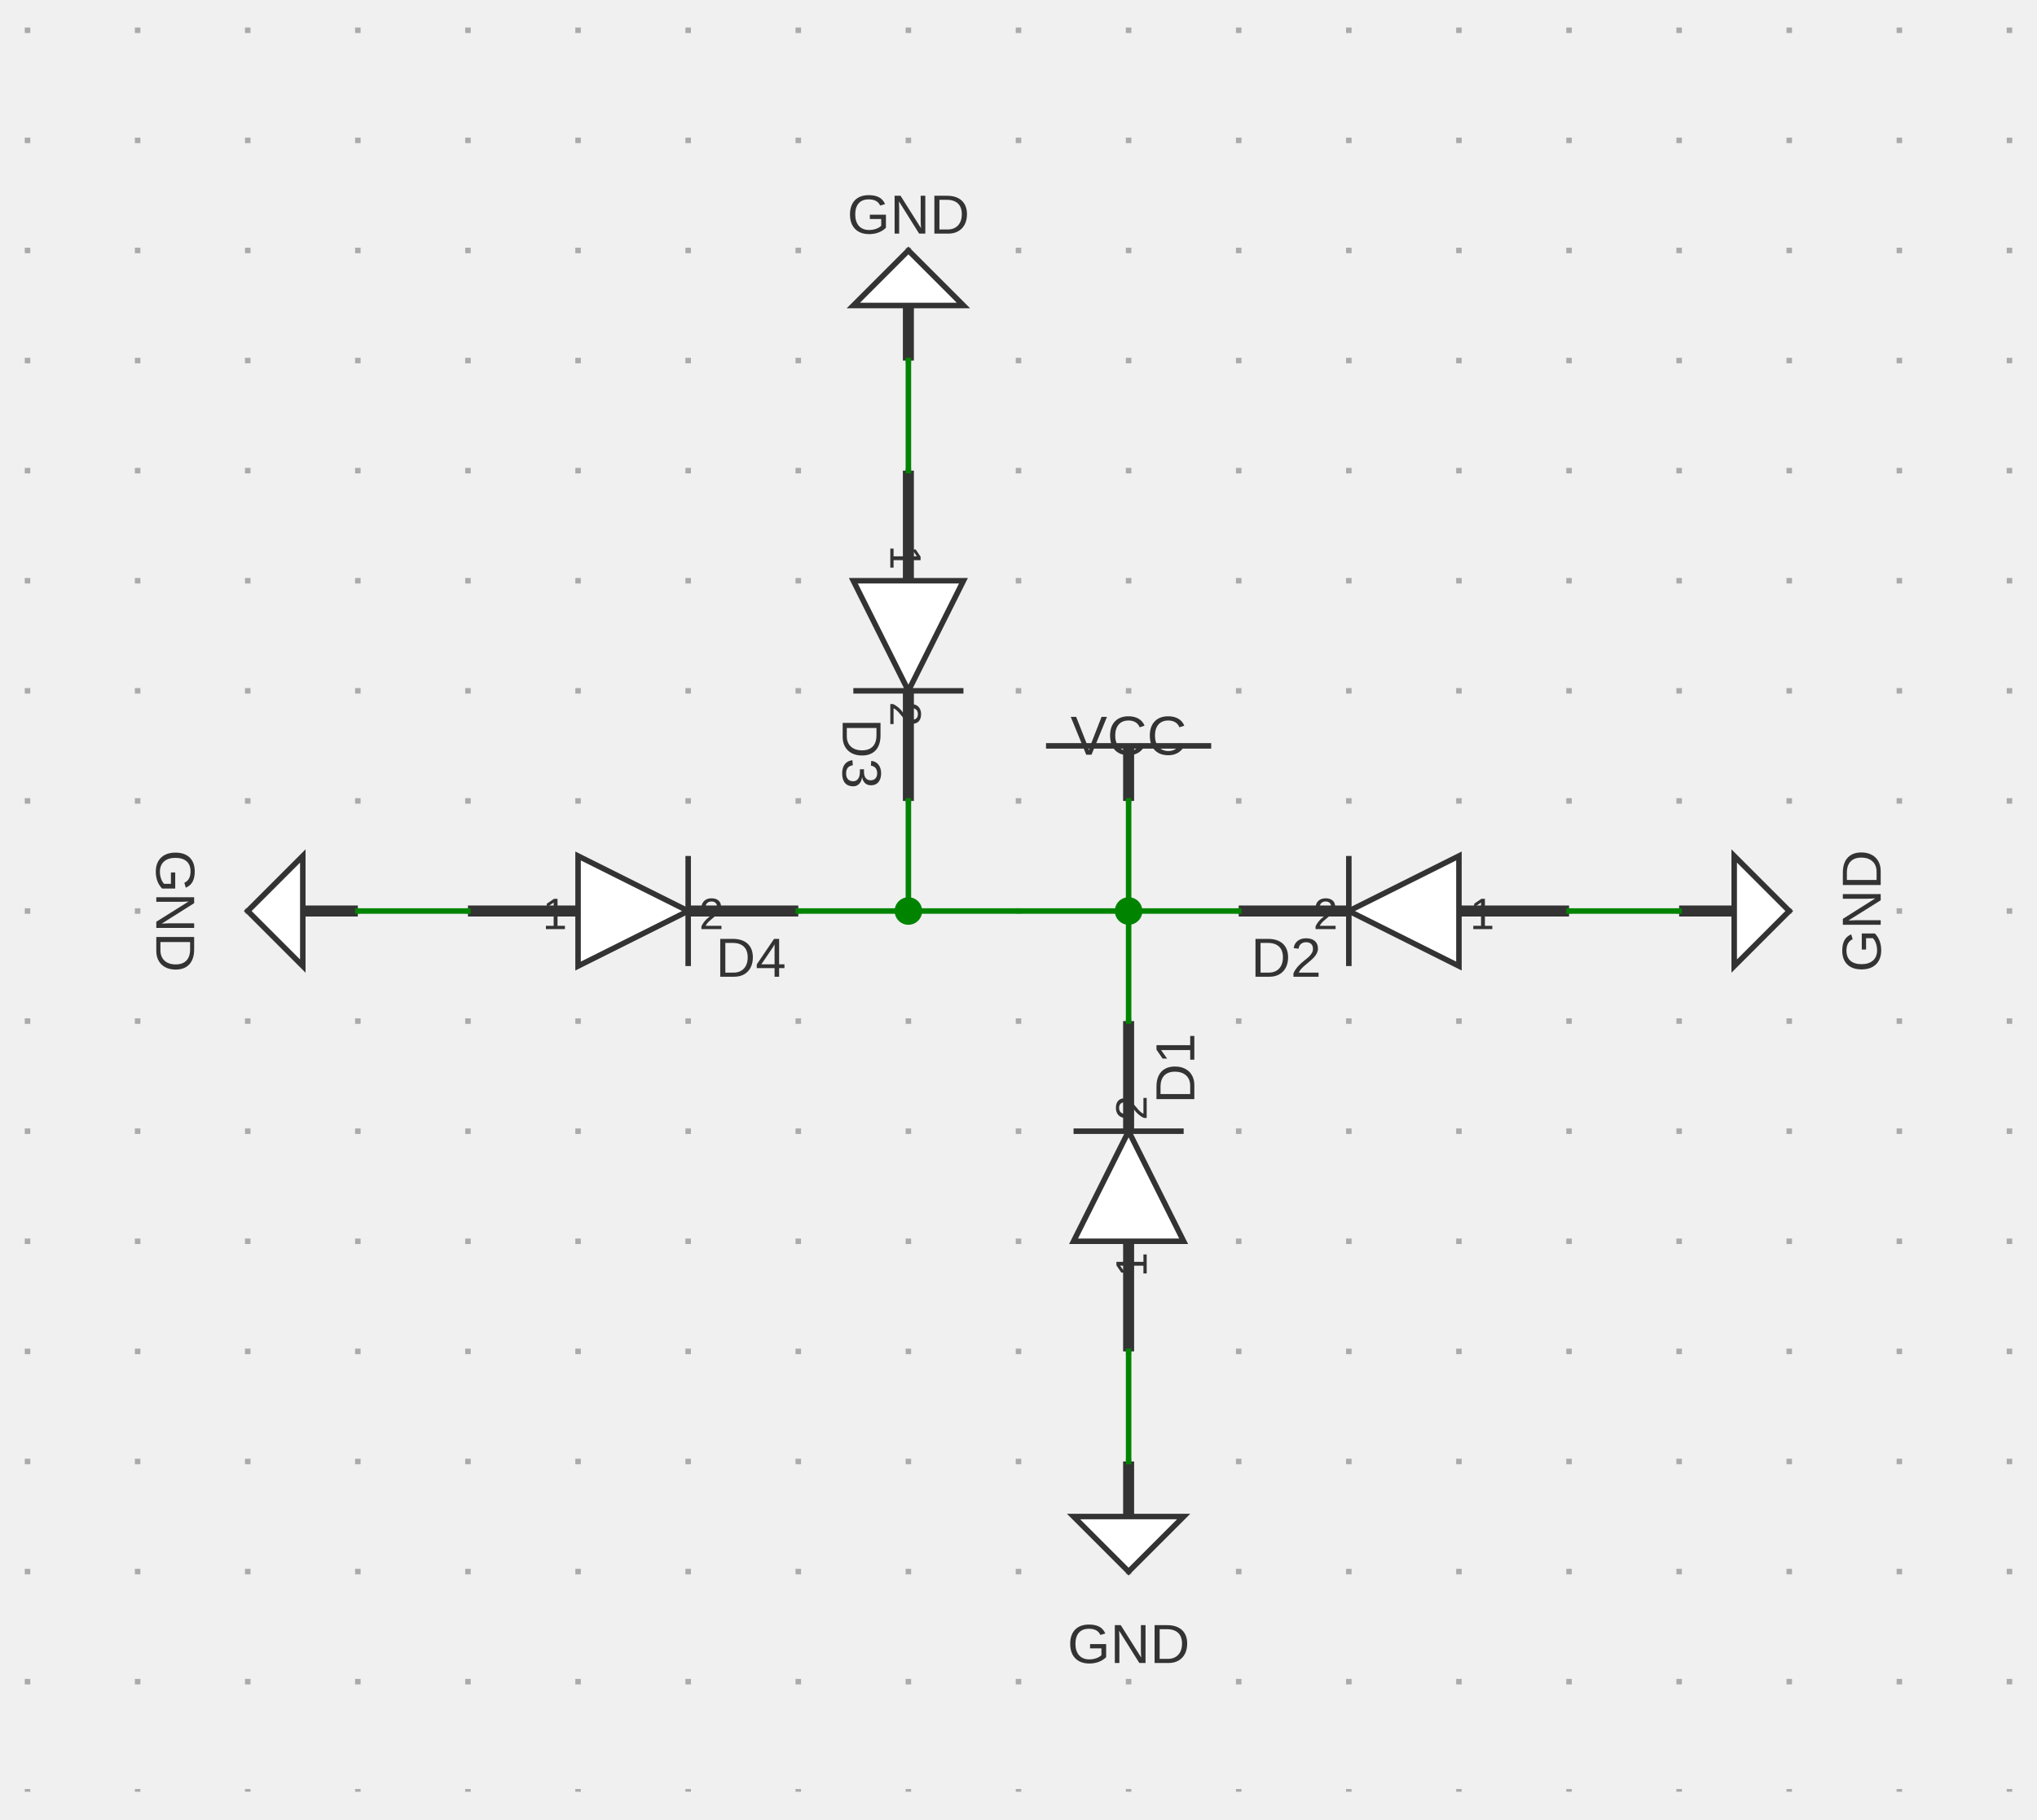
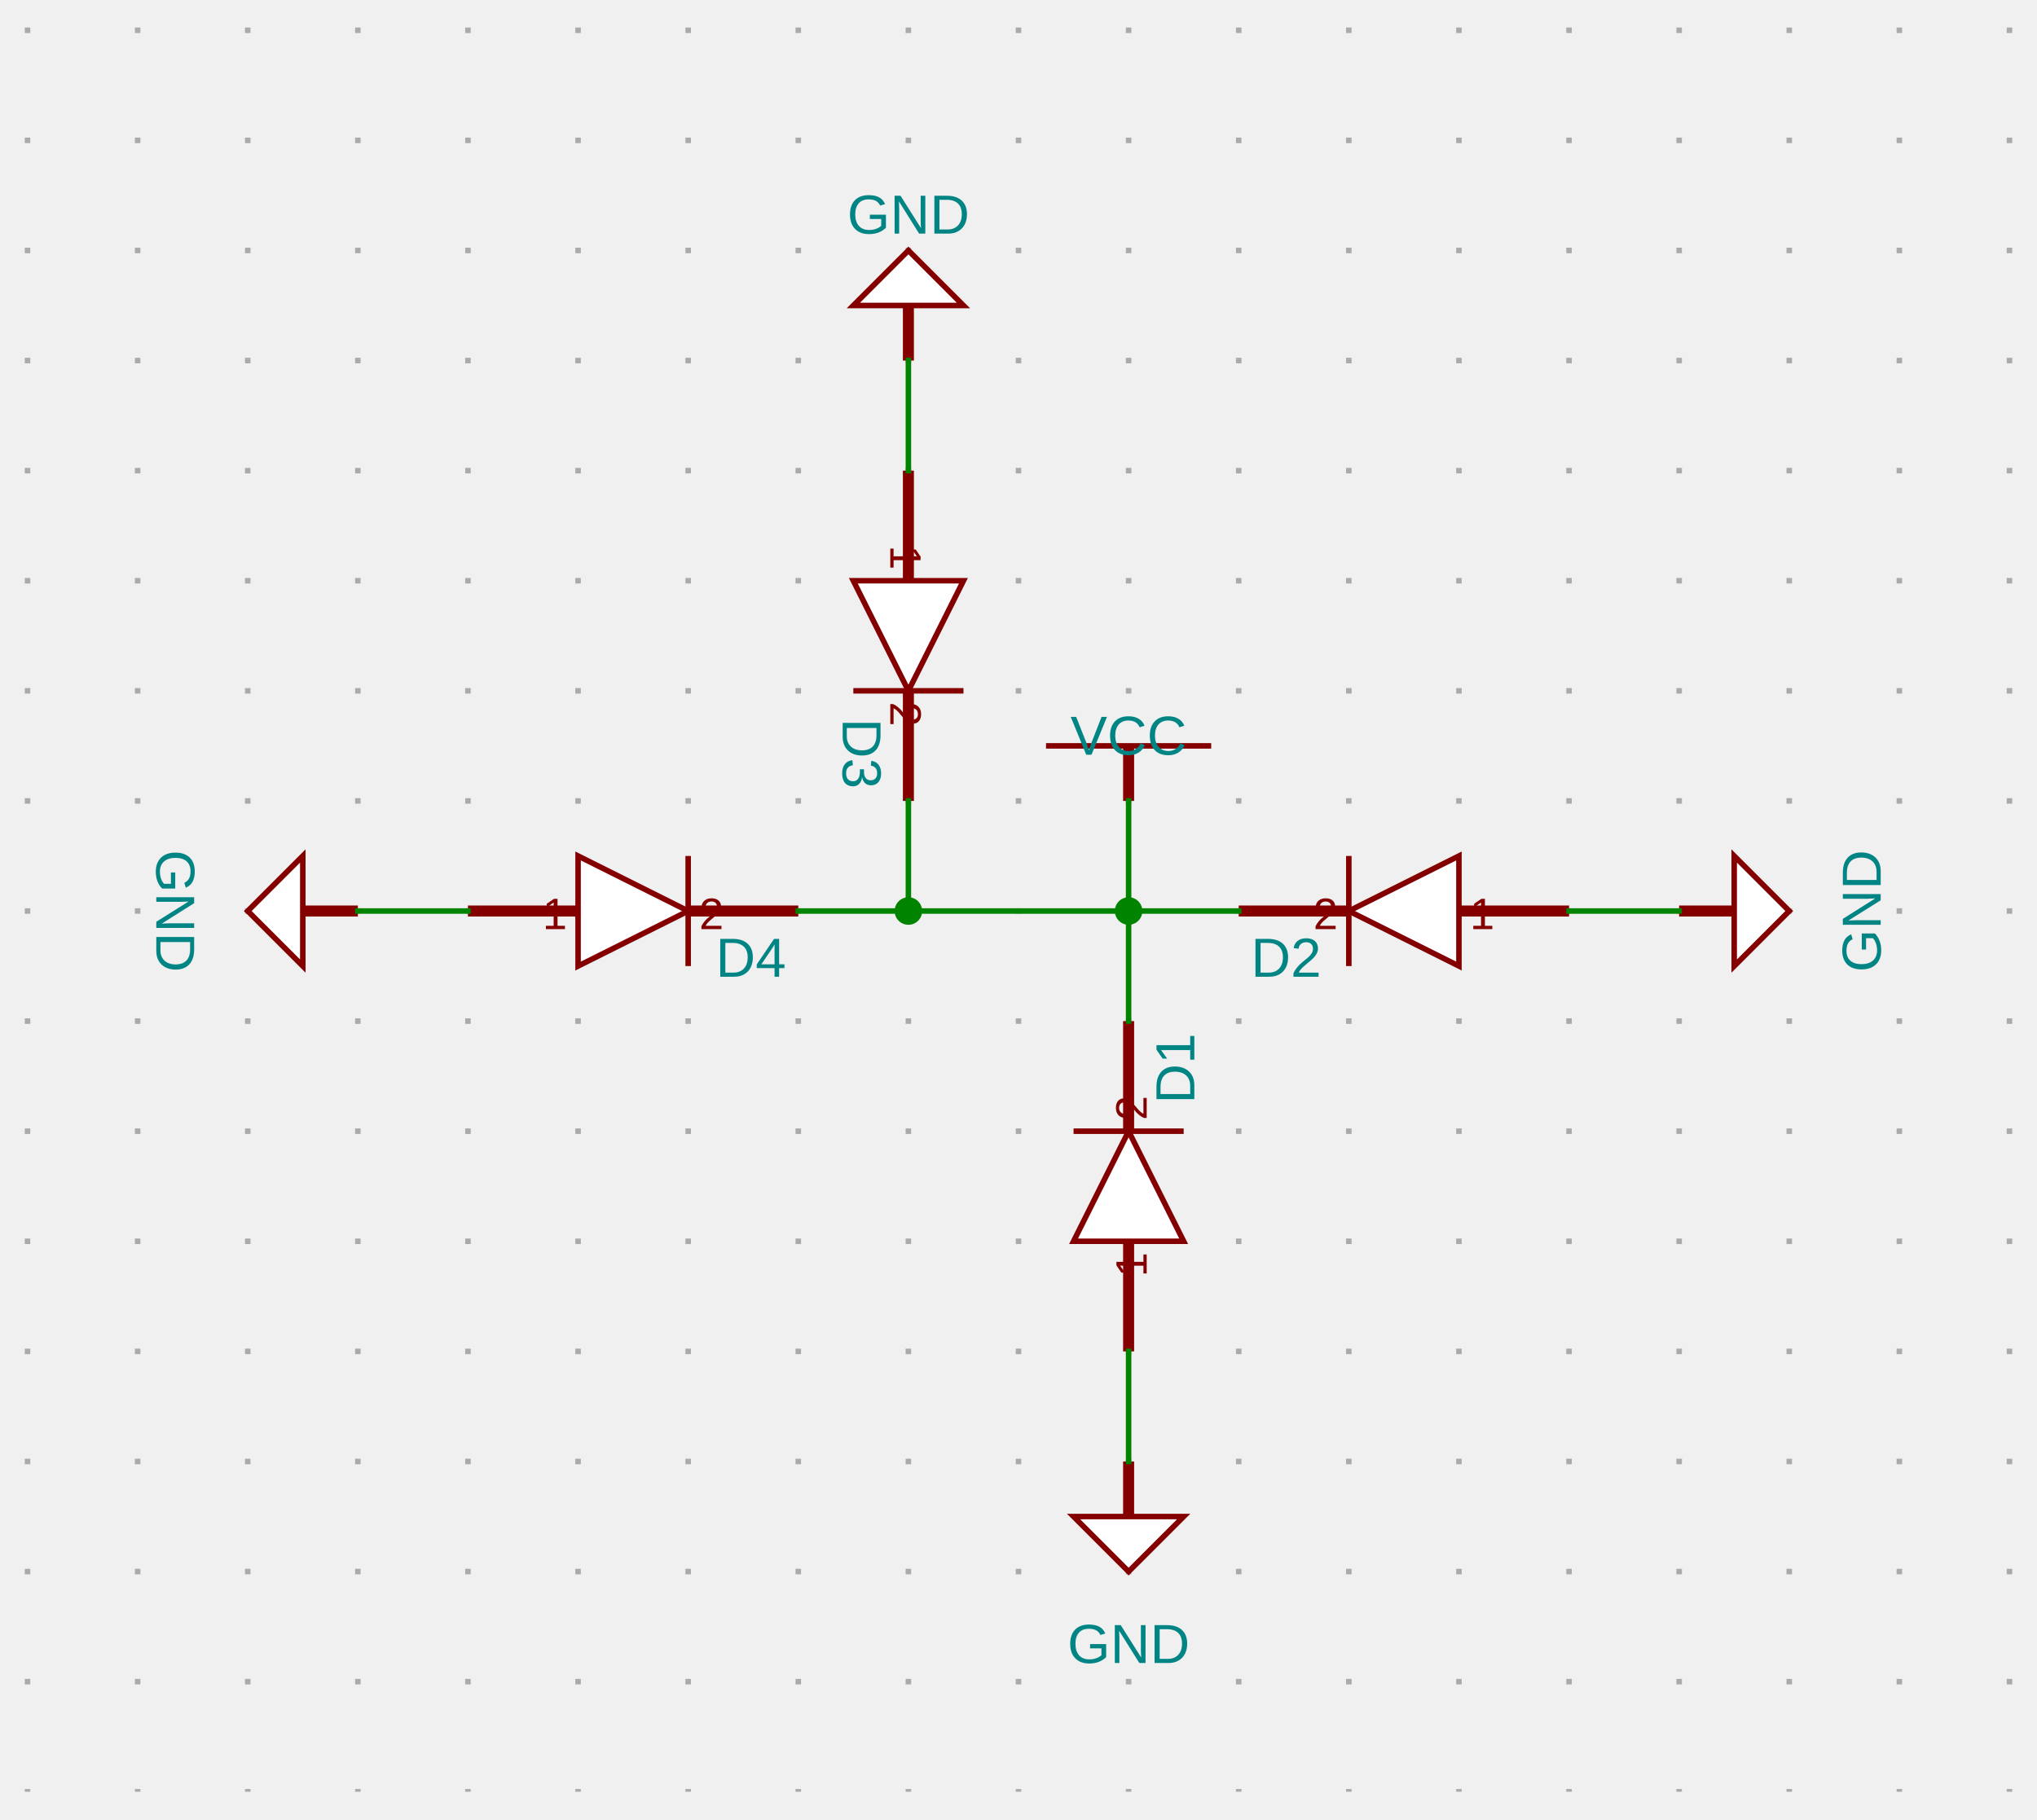
<svg xmlns="http://www.w3.org/2000/svg" xmlns:ns1="http://svgjs.dev/svgjs" version="1.1" width="370" height="330.5" viewBox="-25 -25.5 370 330.5">
  <g transform="matrix(1,0,0,1,0,0)">
    <path d="M -20 -20.5 L -20 300 M 0 -20.5 L 0 300 M 20 -20.5 L 20 300 M 40 -20.5 L 40 300 M 60 -20.5 L 60 300 M 80 -20.5 L 80 300 M 100 -20.5 L 100 300 M 120 -20.5 L 120 300 M 140 -20.5 L 140 300 M 160 -20.5 L 160 300 M 180 -20.5 L 180 300 M 200 -20.5 L 200 300 M 220 -20.5 L 220 300 M 240 -20.5 L 240 300 M 260 -20.5 L 260 300 M 280 -20.5 L 280 300 M 300 -20.5 L 300 300 M 320 -20.5 L 320 300 M 340 -20.5 L 340 300" fill="none" stroke-dasharray="1,19" stroke-width="1" stroke="#aaaaaa" />
  </g>
  <g transform="matrix(1,0,0,1,180,110)">
    <g>
-       <path d="M -15 0 L 15 0" stroke-width="1" stroke="#333333" fill="none" />
-       <path d="M 0 10 L 0 0" stroke-width="2" stroke="#333333" />
+       <path d="M -15 0 L 15 0" stroke-width="1" stroke="#840000" fill="none" />
+       <path d="M 0 10 L 0 0" stroke-width="2" stroke="#840000" />
      <g transform="matrix(1,0,0,1,0,-5)">
-         <text fill="#333333" font-family="Open Sans-Regular, Arial" font-size="10" text-anchor="middle" dominant-baseline="text-top" font-weight="regular" transform="matrix(1,0,0,1,0,0)" ns1:data="{&quot;leading&quot;:&quot;1.3&quot;}">
+         <text fill="#008484" font-family="Open Sans-Regular, Arial" font-size="10" text-anchor="middle" dominant-baseline="text-top" font-weight="regular" transform="matrix(1,0,0,1,0,0)" ns1:data="{&quot;leading&quot;:&quot;1.3&quot;}">
          <tspan dy="0" x="0" ns1:data="{&quot;newLined&quot;:true}">VCC</tspan>
        </text>
      </g>
    </g>
  </g>
  <g transform="matrix(1,0,0,1,180,190)">
    <g>
-       <path d="M 10 10 L -10 10 L 0 -10 Z" stroke-width="1" stroke="#333333" fill="#ffffff" />
-       <path d="M -10 -10 L 10 -10" stroke-width="1" stroke="#333333" fill="none" />
-       <path d="M 0 30 L 0 10 M 0 -30 L 0 -10" stroke-width="2" stroke="#333333" />
+       <path d="M 10 10 L -10 10 L 0 -10 Z" stroke-width="1" stroke="#840000" fill="#ffffff" />
+       <path d="M -10 -10 L 10 -10" stroke-width="1" stroke="#840000" fill="none" />
+       <path d="M 0 30 L 0 10" stroke-width="2" stroke="#840000" />
+       <path d="M 0 -30 L 0 -10" stroke-width="2" stroke="#840000" />
      <g transform="matrix(0,-1,1,0,-2,12)">
-         <text fill="#333333" font-family="Open Sans-Regular, Arial" font-size="8" text-anchor="end" dominant-baseline="text-top" font-weight="regular" transform="matrix(1,0,0,1,0,0)" ns1:data="{&quot;leading&quot;:&quot;1.3&quot;}">
+         <text fill="#840000" font-family="Open Sans-Regular, Arial" font-size="8" text-anchor="end" dominant-baseline="text-top" font-weight="regular" transform="matrix(1,0,0,1,0,0)" ns1:data="{&quot;leading&quot;:&quot;1.3&quot;}">
          <tspan dy="0" x="0" ns1:data="{&quot;newLined&quot;:true}">1</tspan>
        </text>
      </g>
      <g transform="matrix(0,-1,1,0,-2,-12)">
-         <text fill="#333333" font-family="Open Sans-Regular, Arial" font-size="8" text-anchor="start" dominant-baseline="text-top" font-weight="regular" transform="matrix(1,0,0,1,0,0)" ns1:data="{&quot;leading&quot;:&quot;1.3&quot;}">
+         <text fill="#840000" font-family="Open Sans-Regular, Arial" font-size="8" text-anchor="start" dominant-baseline="text-top" font-weight="regular" transform="matrix(1,0,0,1,0,0)" ns1:data="{&quot;leading&quot;:&quot;1.3&quot;}">
          <tspan dy="0" x="0" ns1:data="{&quot;newLined&quot;:true}">2</tspan>
        </text>
      </g>
      <g transform="matrix(0,-1,1,0,5,-15)">
-         <text fill="#333333" font-family="Open Sans-Regular, Arial" font-size="10" text-anchor="start" dominant-baseline="hanging" font-weight="regular" transform="matrix(1,0,0,1,0,0)" ns1:data="{&quot;leading&quot;:&quot;1.3&quot;}">
+         <text fill="#008484" font-family="Open Sans-Regular, Arial" font-size="10" text-anchor="start" dominant-baseline="hanging" font-weight="regular" transform="matrix(1,0,0,1,0,0)" ns1:data="{&quot;leading&quot;:&quot;1.3&quot;}">
          <tspan dy="0" x="0" ns1:data="{&quot;newLined&quot;:true}">D1</tspan>
        </text>
      </g>
    </g>
  </g>
  <g transform="matrix(1,0,0,1,180,250)">
    <g>
-       <path d="M -10 0 L 10 0 L 0 10 Z" stroke-width="1" stroke="#333333" fill="#ffffff" />
-       <path d="M 0 -10 L 0 0" stroke-width="2" stroke="#333333" />
+       <path d="M -10 0 L 10 0 L 0 10 Z" stroke-width="1" stroke="#840000" fill="#ffffff" />
+       <path d="M 0 -10 L 0 0" stroke-width="2" stroke="#840000" />
      <g transform="matrix(1,0,0,1,0,20)">
-         <text fill="#333333" font-family="Open Sans-Regular, Arial" font-size="10" text-anchor="middle" dominant-baseline="text-top" font-weight="regular" transform="matrix(1,0,0,1,0,0)" ns1:data="{&quot;leading&quot;:&quot;1.3&quot;}">
+         <text fill="#008484" font-family="Open Sans-Regular, Arial" font-size="10" text-anchor="middle" dominant-baseline="text-top" font-weight="regular" transform="matrix(1,0,0,1,0,0)" ns1:data="{&quot;leading&quot;:&quot;1.3&quot;}">
          <tspan dy="0" x="0" ns1:data="{&quot;newLined&quot;:true}">GND</tspan>
        </text>
      </g>
    </g>
  </g>
  <g transform="matrix(1,0,0,1,230,140)">
    <g>
-       <path d="M 10 10 L 10 -10 L -10 0 Z" stroke-width="1" stroke="#333333" fill="#ffffff" />
-       <path d="M -10 -10 L -10 10" stroke-width="1" stroke="#333333" fill="none" />
-       <path d="M 30 0 L 10 0 M -30 0 L -10 0" stroke-width="2" stroke="#333333" />
+       <path d="M 10 10 L 10 -10 L -10 0 Z" stroke-width="1" stroke="#840000" fill="#ffffff" />
+       <path d="M -10 -10 L -10 10" stroke-width="1" stroke="#840000" fill="none" />
+       <path d="M 30 0 L 10 0" stroke-width="2" stroke="#840000" />
+       <path d="M -30 0 L -10 0" stroke-width="2" stroke="#840000" />
      <g transform="matrix(1,0,0,1,12,-2)">
-         <text fill="#333333" font-family="Open Sans-Regular, Arial" font-size="8" text-anchor="start" dominant-baseline="text-top" font-weight="regular" transform="matrix(1,0,0,1,0,0)" ns1:data="{&quot;leading&quot;:&quot;1.3&quot;}">
+         <text fill="#840000" font-family="Open Sans-Regular, Arial" font-size="8" text-anchor="start" dominant-baseline="text-top" font-weight="regular" transform="matrix(1,0,0,1,0,0)" ns1:data="{&quot;leading&quot;:&quot;1.3&quot;}">
          <tspan dy="0" x="0" ns1:data="{&quot;newLined&quot;:true}">1</tspan>
        </text>
      </g>
      <g transform="matrix(1,0,0,1,-12,-2)">
-         <text fill="#333333" font-family="Open Sans-Regular, Arial" font-size="8" text-anchor="end" dominant-baseline="text-top" font-weight="regular" transform="matrix(1,0,0,1,0,0)" ns1:data="{&quot;leading&quot;:&quot;1.3&quot;}">
+         <text fill="#840000" font-family="Open Sans-Regular, Arial" font-size="8" text-anchor="end" dominant-baseline="text-top" font-weight="regular" transform="matrix(1,0,0,1,0,0)" ns1:data="{&quot;leading&quot;:&quot;1.3&quot;}">
          <tspan dy="0" x="0" ns1:data="{&quot;newLined&quot;:true}">2</tspan>
        </text>
      </g>
      <g transform="matrix(1,0,0,1,-15,5)">
-         <text fill="#333333" font-family="Open Sans-Regular, Arial" font-size="10" text-anchor="end" dominant-baseline="hanging" font-weight="regular" transform="matrix(1,0,0,1,0,0)" ns1:data="{&quot;leading&quot;:&quot;1.3&quot;}">
+         <text fill="#008484" font-family="Open Sans-Regular, Arial" font-size="10" text-anchor="end" dominant-baseline="hanging" font-weight="regular" transform="matrix(1,0,0,1,0,0)" ns1:data="{&quot;leading&quot;:&quot;1.3&quot;}">
          <tspan dy="0" x="0" ns1:data="{&quot;newLined&quot;:true}">D2</tspan>
        </text>
      </g>
    </g>
  </g>
  <g transform="matrix(1,0,0,1,290,140)">
    <g>
-       <path d="M 0 10 L 0 -10 L 10 0 Z" stroke-width="1" stroke="#333333" fill="#ffffff" />
-       <path d="M -10 0 L 0 0" stroke-width="2" stroke="#333333" />
+       <path d="M 0 10 L 0 -10 L 10 0 Z" stroke-width="1" stroke="#840000" fill="#ffffff" />
+       <path d="M -10 0 L 0 0" stroke-width="2" stroke="#840000" />
      <g transform="matrix(0,-1,1,0,20,0)">
-         <text fill="#333333" font-family="Open Sans-Regular, Arial" font-size="10" text-anchor="middle" dominant-baseline="text-top" font-weight="regular" transform="matrix(1,0,0,1,0,0)" ns1:data="{&quot;leading&quot;:&quot;1.3&quot;}">
+         <text fill="#008484" font-family="Open Sans-Regular, Arial" font-size="10" text-anchor="middle" dominant-baseline="text-top" font-weight="regular" transform="matrix(1,0,0,1,0,0)" ns1:data="{&quot;leading&quot;:&quot;1.3&quot;}">
          <tspan dy="0" x="0" ns1:data="{&quot;newLined&quot;:true}">GND</tspan>
        </text>
      </g>
    </g>
  </g>
  <g transform="matrix(1,0,0,1,140,90)">
    <g>
-       <path d="M -10 -10 L 10 -10 L 0 10 Z" stroke-width="1" stroke="#333333" fill="#ffffff" />
-       <path d="M 10 10 L -10 10" stroke-width="1" stroke="#333333" fill="none" />
-       <path d="M 0 -30 L 0 -10 M 0 30 L 0 10" stroke-width="2" stroke="#333333" />
+       <path d="M -10 -10 L 10 -10 L 0 10 Z" stroke-width="1" stroke="#840000" fill="#ffffff" />
+       <path d="M 10 10 L -10 10" stroke-width="1" stroke="#840000" fill="none" />
+       <path d="M 0 -30 L 0 -10" stroke-width="2" stroke="#840000" />
+       <path d="M 0 30 L 0 10" stroke-width="2" stroke="#840000" />
      <g transform="matrix(0,1,-1,0,2,-12)">
-         <text fill="#333333" font-family="Open Sans-Regular, Arial" font-size="8" text-anchor="end" dominant-baseline="text-top" font-weight="regular" transform="matrix(1,0,0,1,0,0)" ns1:data="{&quot;leading&quot;:&quot;1.3&quot;}">
+         <text fill="#840000" font-family="Open Sans-Regular, Arial" font-size="8" text-anchor="end" dominant-baseline="text-top" font-weight="regular" transform="matrix(1,0,0,1,0,0)" ns1:data="{&quot;leading&quot;:&quot;1.3&quot;}">
          <tspan dy="0" x="0" ns1:data="{&quot;newLined&quot;:true}">1</tspan>
        </text>
      </g>
      <g transform="matrix(0,1,-1,0,2,12)">
-         <text fill="#333333" font-family="Open Sans-Regular, Arial" font-size="8" text-anchor="start" dominant-baseline="text-top" font-weight="regular" transform="matrix(1,0,0,1,0,0)" ns1:data="{&quot;leading&quot;:&quot;1.3&quot;}">
+         <text fill="#840000" font-family="Open Sans-Regular, Arial" font-size="8" text-anchor="start" dominant-baseline="text-top" font-weight="regular" transform="matrix(1,0,0,1,0,0)" ns1:data="{&quot;leading&quot;:&quot;1.3&quot;}">
          <tspan dy="0" x="0" ns1:data="{&quot;newLined&quot;:true}">2</tspan>
        </text>
      </g>
      <g transform="matrix(0,1,-1,0,-5,15)">
-         <text fill="#333333" font-family="Open Sans-Regular, Arial" font-size="10" text-anchor="start" dominant-baseline="hanging" font-weight="regular" transform="matrix(1,0,0,1,0,0)" ns1:data="{&quot;leading&quot;:&quot;1.3&quot;}">
+         <text fill="#008484" font-family="Open Sans-Regular, Arial" font-size="10" text-anchor="start" dominant-baseline="hanging" font-weight="regular" transform="matrix(1,0,0,1,0,0)" ns1:data="{&quot;leading&quot;:&quot;1.3&quot;}">
          <tspan dy="0" x="0" ns1:data="{&quot;newLined&quot;:true}">D3</tspan>
        </text>
      </g>
    </g>
  </g>
  <g transform="matrix(1,0,0,1,140,30)">
    <g>
-       <path d="M -10 0 L 10 0 L 0 -10 Z" stroke-width="1" stroke="#333333" fill="#ffffff" />
-       <path d="M 0 10 L 0 0" stroke-width="2" stroke="#333333" />
+       <path d="M -10 0 L 10 0 L 0 -10 Z" stroke-width="1" stroke="#840000" fill="#ffffff" />
+       <path d="M 0 10 L 0 0" stroke-width="2" stroke="#840000" />
      <g transform="matrix(1,0,0,1,0,-20)">
-         <text fill="#333333" font-family="Open Sans-Regular, Arial" font-size="10" text-anchor="middle" dominant-baseline="hanging" font-weight="regular" transform="matrix(1,0,0,1,0,0)" ns1:data="{&quot;leading&quot;:&quot;1.3&quot;}">
+         <text fill="#008484" font-family="Open Sans-Regular, Arial" font-size="10" text-anchor="middle" dominant-baseline="hanging" font-weight="regular" transform="matrix(1,0,0,1,0,0)" ns1:data="{&quot;leading&quot;:&quot;1.3&quot;}">
          <tspan dy="0" x="0" ns1:data="{&quot;newLined&quot;:true}">GND</tspan>
        </text>
      </g>
    </g>
  </g>
  <g transform="matrix(1,0,0,1,90,140)">
    <g>
-       <path d="M -10 10 L -10 -10 L 10 0 Z" stroke-width="1" stroke="#333333" fill="#ffffff" />
-       <path d="M 10 -10 L 10 10" stroke-width="1" stroke="#333333" fill="none" />
-       <path d="M -30 0 L -10 0 M 30 0 L 10 0" stroke-width="2" stroke="#333333" />
+       <path d="M -10 10 L -10 -10 L 10 0 Z" stroke-width="1" stroke="#840000" fill="#ffffff" />
+       <path d="M 10 -10 L 10 10" stroke-width="1" stroke="#840000" fill="none" />
+       <path d="M -30 0 L -10 0" stroke-width="2" stroke="#840000" />
+       <path d="M 30 0 L 10 0" stroke-width="2" stroke="#840000" />
      <g transform="matrix(1,0,0,1,-12,-2)">
-         <text fill="#333333" font-family="Open Sans-Regular, Arial" font-size="8" text-anchor="end" dominant-baseline="text-top" font-weight="regular" transform="matrix(1,0,0,1,0,0)" ns1:data="{&quot;leading&quot;:&quot;1.3&quot;}">
+         <text fill="#840000" font-family="Open Sans-Regular, Arial" font-size="8" text-anchor="end" dominant-baseline="text-top" font-weight="regular" transform="matrix(1,0,0,1,0,0)" ns1:data="{&quot;leading&quot;:&quot;1.3&quot;}">
          <tspan dy="0" x="0" ns1:data="{&quot;newLined&quot;:true}">1</tspan>
        </text>
      </g>
      <g transform="matrix(1,0,0,1,12,-2)">
-         <text fill="#333333" font-family="Open Sans-Regular, Arial" font-size="8" text-anchor="start" dominant-baseline="text-top" font-weight="regular" transform="matrix(1,0,0,1,0,0)" ns1:data="{&quot;leading&quot;:&quot;1.3&quot;}">
+         <text fill="#840000" font-family="Open Sans-Regular, Arial" font-size="8" text-anchor="start" dominant-baseline="text-top" font-weight="regular" transform="matrix(1,0,0,1,0,0)" ns1:data="{&quot;leading&quot;:&quot;1.3&quot;}">
          <tspan dy="0" x="0" ns1:data="{&quot;newLined&quot;:true}">2</tspan>
        </text>
      </g>
      <g transform="matrix(1,0,0,1,15,5)">
-         <text fill="#333333" font-family="Open Sans-Regular, Arial" font-size="10" text-anchor="start" dominant-baseline="hanging" font-weight="regular" transform="matrix(1,0,0,1,0,0)" ns1:data="{&quot;leading&quot;:&quot;1.3&quot;}">
+         <text fill="#008484" font-family="Open Sans-Regular, Arial" font-size="10" text-anchor="start" dominant-baseline="hanging" font-weight="regular" transform="matrix(1,0,0,1,0,0)" ns1:data="{&quot;leading&quot;:&quot;1.3&quot;}">
          <tspan dy="0" x="0" ns1:data="{&quot;newLined&quot;:true}">D4</tspan>
        </text>
      </g>
    </g>
  </g>
  <g transform="matrix(1,0,0,1,30,140)">
    <g>
-       <path d="M 0 -10 L 0 10 L -10 0 Z" stroke-width="1" stroke="#333333" fill="#ffffff" />
-       <path d="M 10 0 L 0 0" stroke-width="2" stroke="#333333" />
+       <path d="M 0 -10 L 0 10 L -10 0 Z" stroke-width="1" stroke="#840000" fill="#ffffff" />
+       <path d="M 10 0 L 0 0" stroke-width="2" stroke="#840000" />
      <g transform="matrix(0,1,-1,0,-20,0)">
-         <text fill="#333333" font-family="Open Sans-Regular, Arial" font-size="10" text-anchor="middle" dominant-baseline="text-top" font-weight="regular" transform="matrix(1,0,0,1,0,0)" ns1:data="{&quot;leading&quot;:&quot;1.3&quot;}">
+         <text fill="#008484" font-family="Open Sans-Regular, Arial" font-size="10" text-anchor="middle" dominant-baseline="text-top" font-weight="regular" transform="matrix(1,0,0,1,0,0)" ns1:data="{&quot;leading&quot;:&quot;1.3&quot;}">
          <tspan dy="0" x="0" ns1:data="{&quot;newLined&quot;:true}">GND</tspan>
        </text>
      </g>
    </g>
  </g>
  <g>
    <line x1="180" y1="120" x2="180" y2="140" stroke-linecap="square" stroke-width="1" stroke="#008400" fill="none" />
    <line x1="180" y1="140" x2="180" y2="160" stroke-linecap="square" stroke-width="1" stroke="#008400" fill="none" />
    <line x1="180" y1="140" x2="200" y2="140" stroke-linecap="square" stroke-width="1" stroke="#008400" fill="none" />
    <line x1="180" y1="140" x2="140" y2="140" stroke-linecap="square" stroke-width="1" stroke="#008400" fill="none" />
    <line x1="140" y1="140" x2="140" y2="120" stroke-linecap="square" stroke-width="1" stroke="#008400" fill="none" />
    <line x1="140" y1="140" x2="120" y2="140" stroke-linecap="square" stroke-width="1" stroke="#008400" fill="none" />
-     <circle r="2.5" cx="2.5" cy="2.5" transform="matrix(1,0,0,1,177.5,137.5)" fill="#008400" stroke="none" />
-     <circle r="2.5" cx="2.5" cy="2.5" transform="matrix(1,0,0,1,137.5,137.5)" fill="#008400" stroke="none" />
+     <circle r="2.5" cx="2.5" cy="2.5" transform="matrix(1,0,0,1,177.5,137.5)" fill="rgba(0, 132, 0)" stroke="none" />
+     <circle r="2.5" cx="2.5" cy="2.5" transform="matrix(1,0,0,1,137.5,137.5)" fill="rgba(0, 132, 0)" stroke="none" />
    <line x1="180" y1="220" x2="180" y2="240" stroke-linecap="square" stroke-width="1" stroke="#008400" fill="none" />
    <line x1="260" y1="140" x2="280" y2="140" stroke-linecap="square" stroke-width="1" stroke="#008400" fill="none" />
    <line x1="140" y1="60" x2="140" y2="40" stroke-linecap="square" stroke-width="1" stroke="#008400" fill="none" />
    <line x1="60" y1="140" x2="40" y2="140" stroke-linecap="square" stroke-width="1" stroke="#008400" fill="none" />
  </g>
  <g />
</svg>
